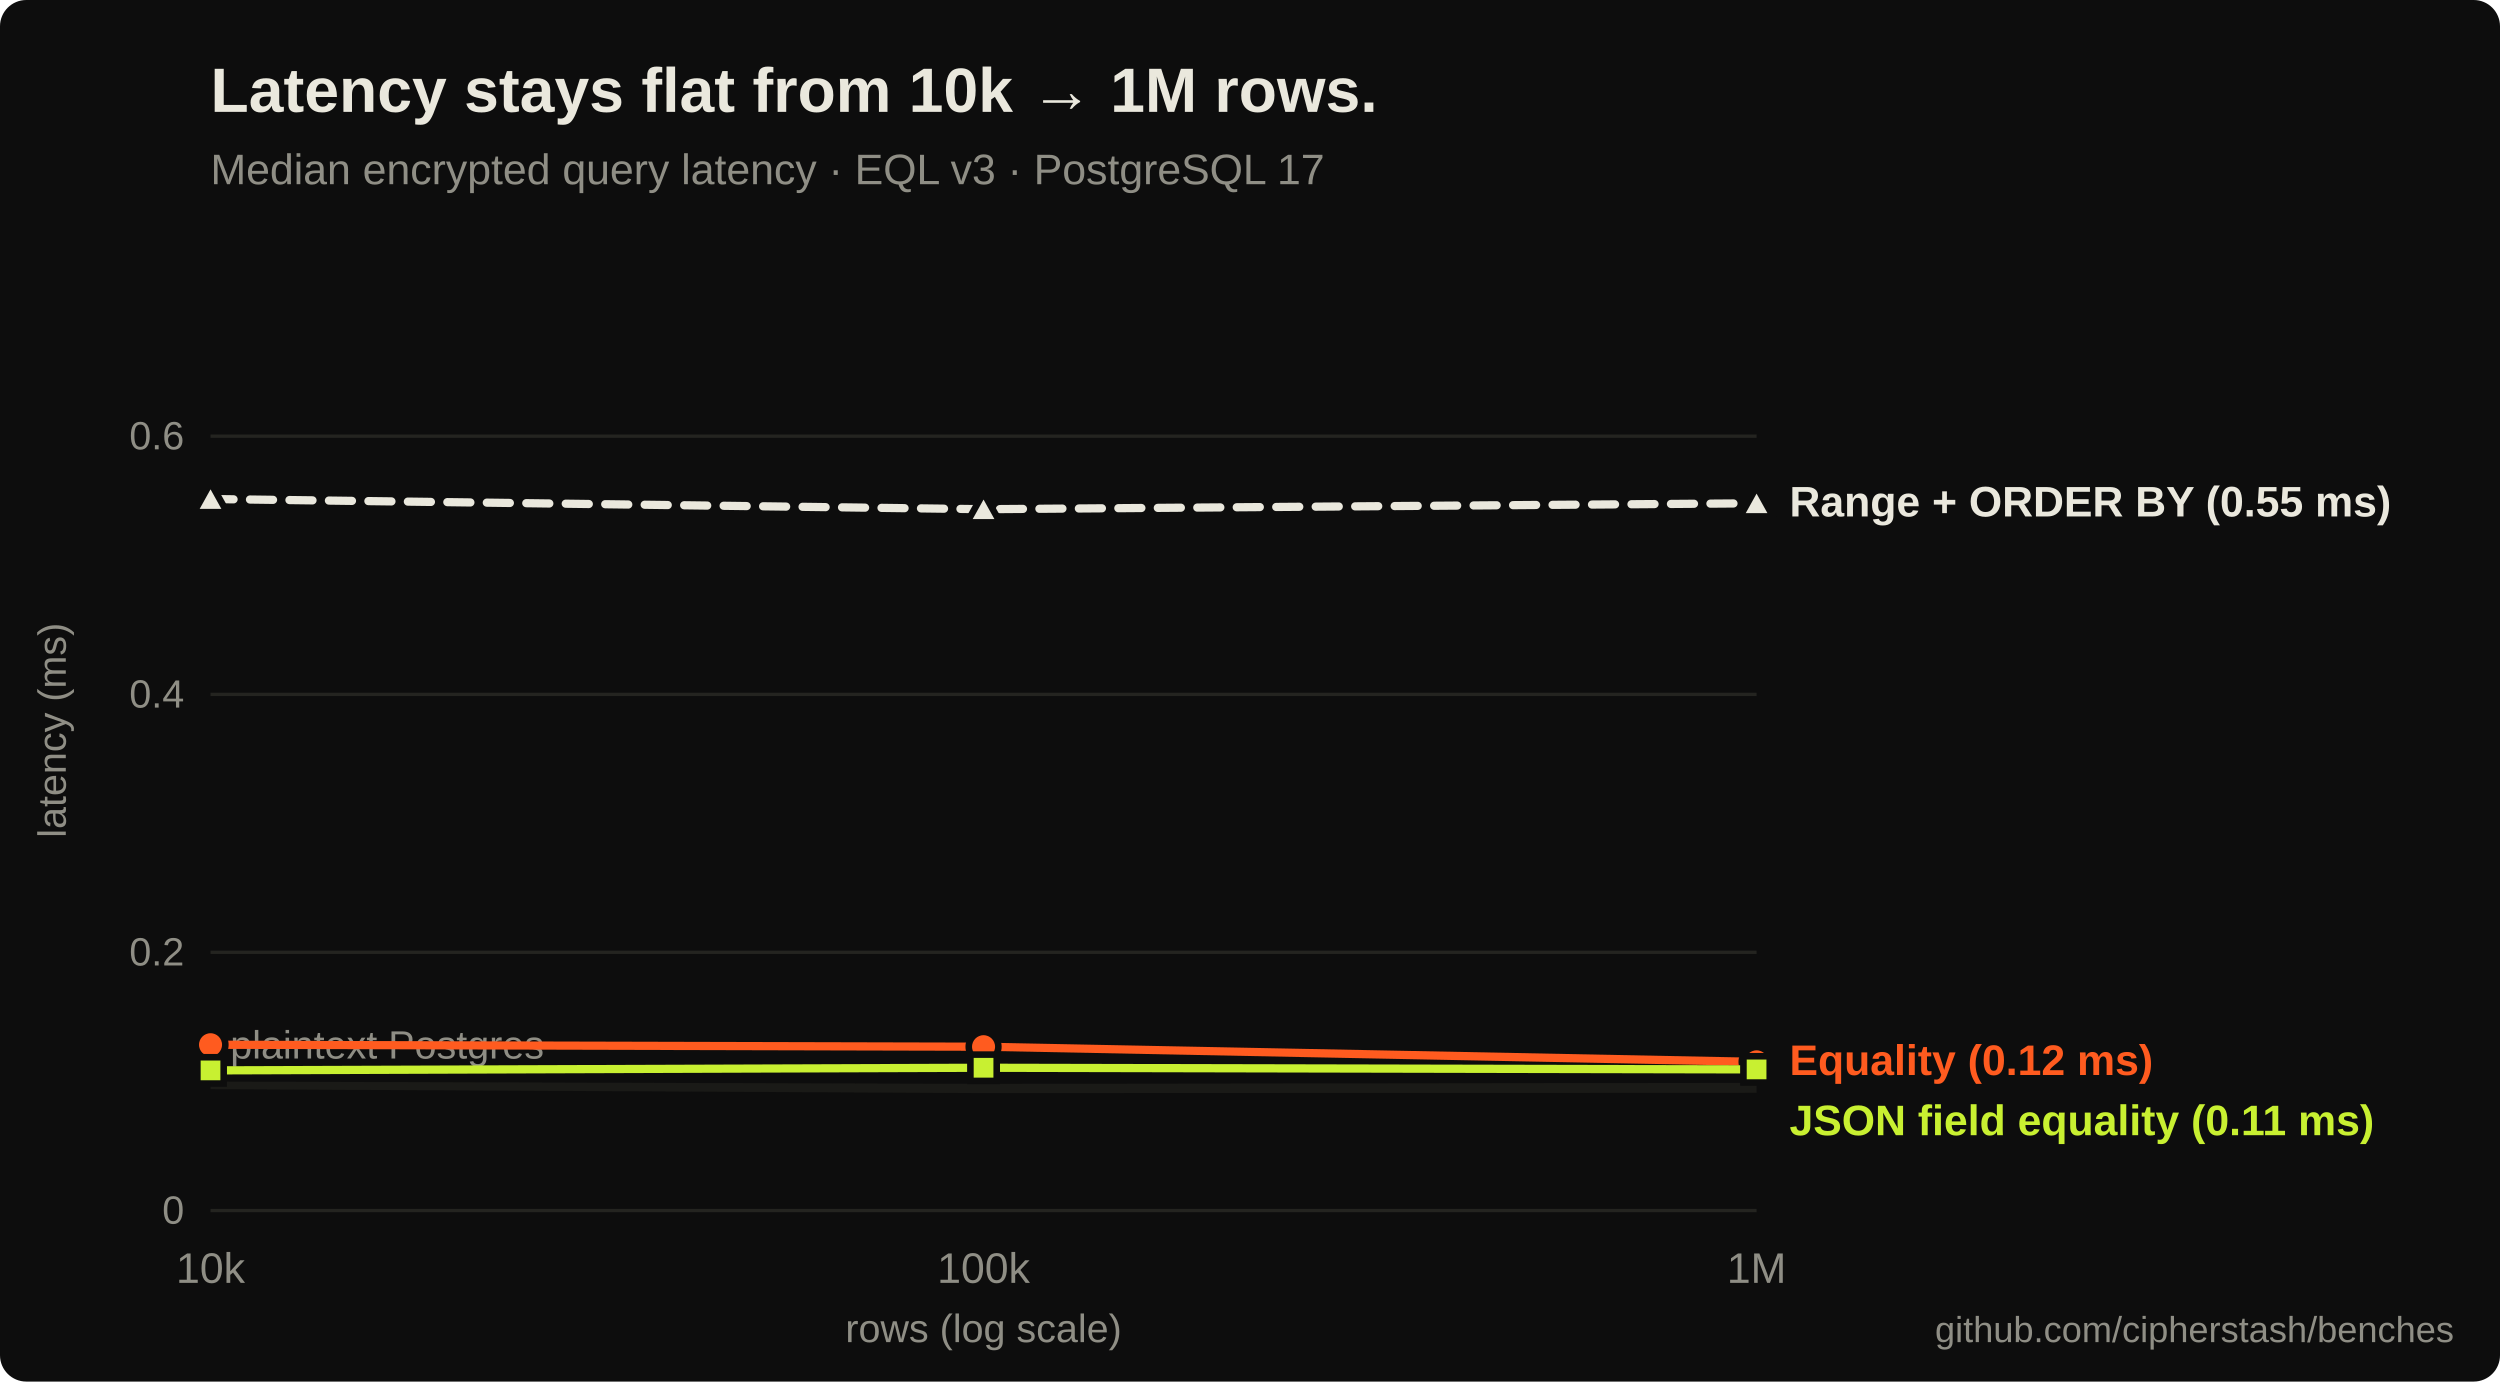
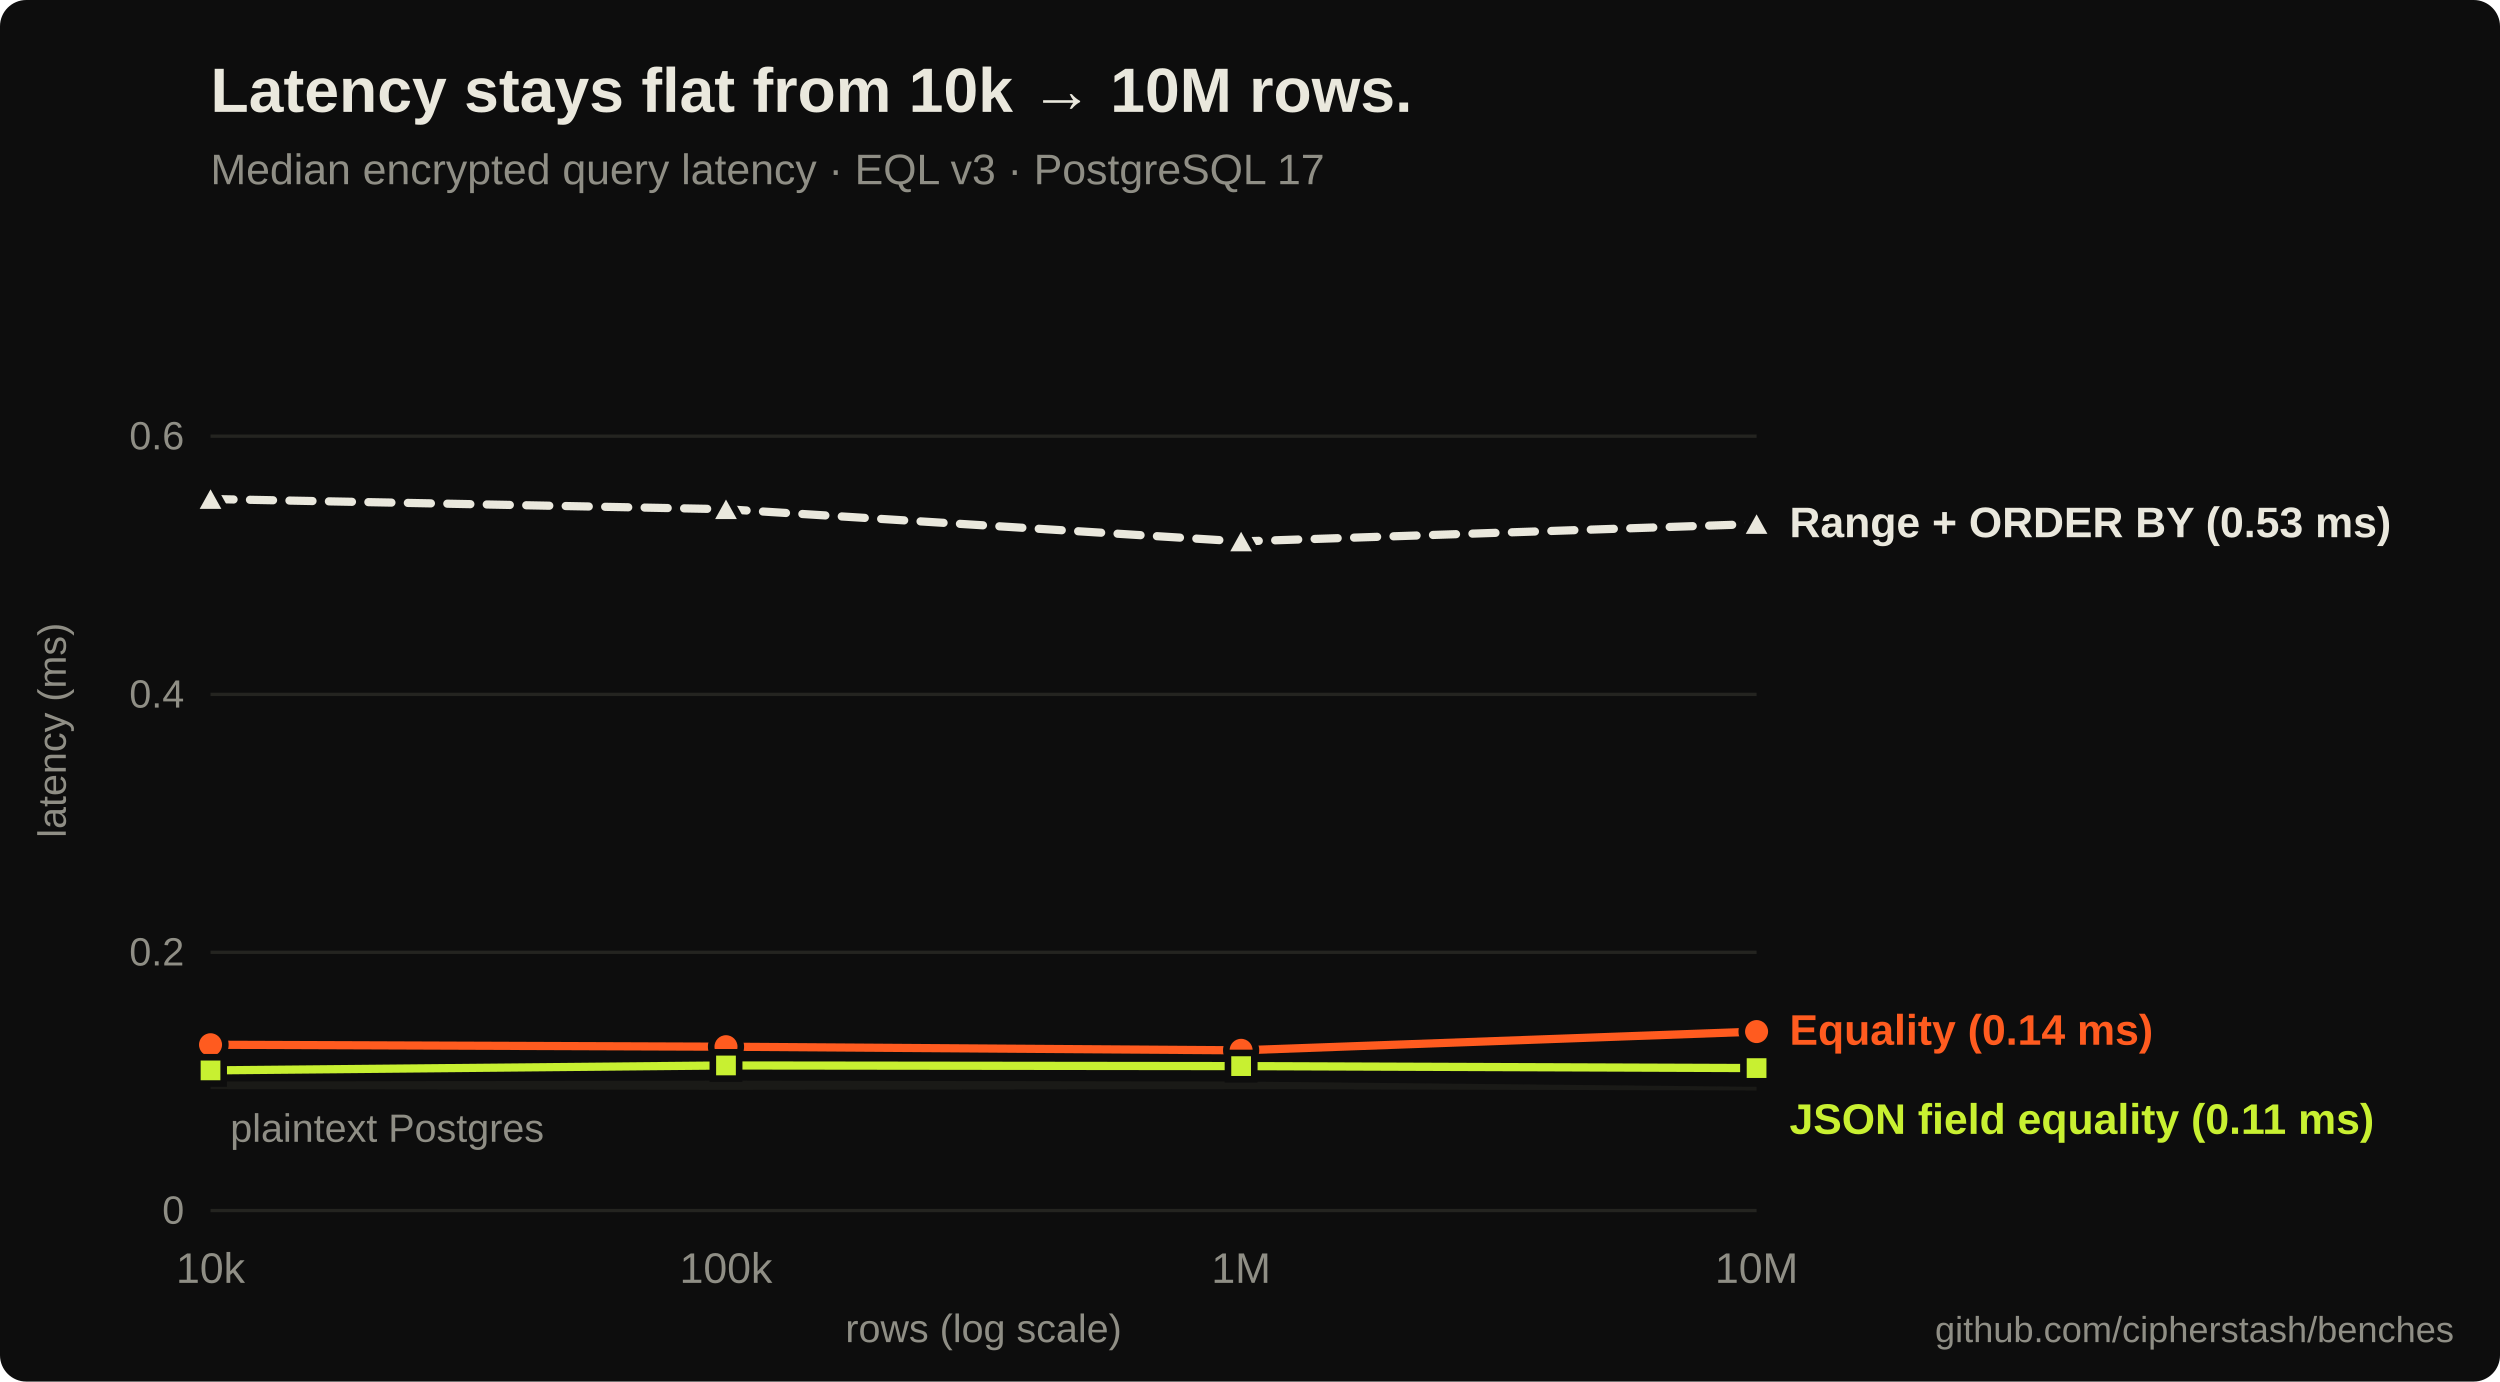
<svg xmlns="http://www.w3.org/2000/svg" viewBox="0 0 760 420" font-family="ui-sans-serif, -apple-system, 'Helvetica Neue', Arial, sans-serif">
  <rect width="760" height="420" fill="#0d0d0d" rx="8" />
-   <text x="64" y="34" font-size="19" font-weight="700" fill="#eae8dd">Latency stays flat from 10k → 1M rows.</text>
+   <text x="64" y="34" font-size="19" font-weight="700" fill="#eae8dd">Latency stays flat from 10k → 10M rows.</text>
  <text x="64" y="56" font-size="13" fill="#8f8e85">Median encrypted query latency · EQL v3 · PostgreSQL 17</text>
  <line x1="64" y1="368.0" x2="534" y2="368.0" stroke="#242420" stroke-width="1" />
  <text x="56" y="372.0" font-size="12" text-anchor="end" fill="#8f8e85">0</text>
  <line x1="64" y1="289.5" x2="534" y2="289.5" stroke="#242420" stroke-width="1" />
  <text x="56" y="293.5" font-size="12" text-anchor="end" fill="#8f8e85">0.2</text>
  <line x1="64" y1="211.1" x2="534" y2="211.1" stroke="#242420" stroke-width="1" />
  <text x="56" y="215.1" font-size="12" text-anchor="end" fill="#8f8e85">0.4</text>
  <line x1="64" y1="132.6" x2="534" y2="132.6" stroke="#242420" stroke-width="1" />
  <text x="56" y="136.6" font-size="12" text-anchor="end" fill="#8f8e85">0.6</text>
  <text x="20" y="222.0" font-size="12" fill="#8f8e85" transform="rotate(-90 20 222.0)" text-anchor="middle">latency (ms)</text>
  <text x="64.0" y="390" font-size="13" text-anchor="middle" fill="#8f8e85">10k</text>
-   <text x="299.0" y="390" font-size="13" text-anchor="middle" fill="#8f8e85">100k</text>
-   <text x="534.0" y="390" font-size="13" text-anchor="middle" fill="#8f8e85">1M</text>
+   <text x="220.7" y="390" font-size="13" text-anchor="middle" fill="#8f8e85">100k</text>
+   <text x="377.3" y="390" font-size="13" text-anchor="middle" fill="#8f8e85">1M</text>
+   <text x="534.0" y="390" font-size="13" text-anchor="middle" fill="#8f8e85">10M</text>
  <text x="299.0" y="408" font-size="12" text-anchor="middle" fill="#8f8e85">rows (log scale)</text>
-   <polygon points="64.0,328.8 299.0,329.5 534.0,329.2 534.0,332.2 299.0,332.3 64.0,331.1" fill="#1c1c18" opacity="0.9" />
-   <text x="70.0" y="321.8" font-size="12" fill="#8f8e85">plaintext Postgres</text>
-   <polyline points="64.0,317.6 299.0,318.2 534.0,322.8" fill="none" stroke="#ff5b1f" stroke-width="2.5" stroke-linecap="round" />
+   <polygon points="64.0,328.8 220.7,328.5 377.3,328.8 534.0,330.4 534.0,331.5 377.3,331.1 220.7,331.3 64.0,331.1" fill="#1c1c18" opacity="0.9" />
+   <text x="70.0" y="347.1" font-size="12" fill="#8f8e85">plaintext Postgres</text>
+   <polyline points="64.0,317.6 220.7,318.2 377.3,319.3 534.0,313.6" fill="none" stroke="#ff5b1f" stroke-width="2.5" stroke-linecap="round" />
  <circle cx="64.0" cy="317.6" r="4.5" fill="#ff5b1f" stroke="#0d0d0d" stroke-width="2" />
-   <circle cx="299.0" cy="318.2" r="4.5" fill="#ff5b1f" stroke="#0d0d0d" stroke-width="2" />
-   <circle cx="534.0" cy="322.8" r="4.5" fill="#ff5b1f" stroke="#0d0d0d" stroke-width="2" />
-   <text x="544.0" y="326.8" font-size="13" font-weight="600" fill="#ff5b1f">Equality (0.12 ms)</text>
-   <polyline points="64.0,325.4 299.0,324.6 534.0,325.1" fill="none" stroke="#c8f031" stroke-width="2.5" stroke-linecap="round" />
+   <circle cx="220.7" cy="318.2" r="4.5" fill="#ff5b1f" stroke="#0d0d0d" stroke-width="2" />
+   <circle cx="377.3" cy="319.3" r="4.5" fill="#ff5b1f" stroke="#0d0d0d" stroke-width="2" />
+   <circle cx="534.0" cy="313.6" r="4.5" fill="#ff5b1f" stroke="#0d0d0d" stroke-width="2" />
+   <text x="544.0" y="317.6" font-size="13" font-weight="600" fill="#ff5b1f">Equality (0.14 ms)</text>
+   <polyline points="64.0,325.4 220.7,323.9 377.3,324.1 534.0,324.7" fill="none" stroke="#c8f031" stroke-width="2.5" stroke-linecap="round" />
  <rect x="60.0" y="321.4" width="8" height="8" fill="#c8f031" stroke="#0d0d0d" stroke-width="2" />
-   <rect x="295.0" y="320.6" width="8" height="8" fill="#c8f031" stroke="#0d0d0d" stroke-width="2" />
-   <rect x="530.0" y="321.1" width="8" height="8" fill="#c8f031" stroke="#0d0d0d" stroke-width="2" />
-   <text x="544.0" y="345.1" font-size="13" font-weight="600" fill="#c8f031">JSON field equality (0.11 ms)</text>
-   <polyline points="64.0,151.7 299.0,154.8 534.0,153.0" fill="none" stroke="#eae8dd" stroke-width="2.5" stroke-linecap="round" stroke-dasharray="7 5" />
+   <rect x="216.7" y="319.9" width="8" height="8" fill="#c8f031" stroke="#0d0d0d" stroke-width="2" />
+   <rect x="373.3" y="320.1" width="8" height="8" fill="#c8f031" stroke="#0d0d0d" stroke-width="2" />
+   <rect x="530.0" y="320.7" width="8" height="8" fill="#c8f031" stroke="#0d0d0d" stroke-width="2" />
+   <text x="544.0" y="344.7" font-size="13" font-weight="600" fill="#c8f031">JSON field equality (0.11 ms)</text>
+   <polyline points="64.0,151.7 220.7,154.8 377.3,164.6 534.0,159.3" fill="none" stroke="#eae8dd" stroke-width="2.5" stroke-linecap="round" stroke-dasharray="7 5" />
  <path d="M 64.0 146.7 L 69.0 155.7 L 59.0 155.7 Z" fill="#eae8dd" stroke="#0d0d0d" stroke-width="2" />
-   <path d="M 299.0 149.8 L 304.0 158.8 L 294.0 158.8 Z" fill="#eae8dd" stroke="#0d0d0d" stroke-width="2" />
-   <path d="M 534.0 148.0 L 539.0 157.0 L 529.0 157.0 Z" fill="#eae8dd" stroke="#0d0d0d" stroke-width="2" />
-   <text x="544.0" y="157.0" font-size="13" font-weight="600" fill="#eae8dd">Range + ORDER BY (0.55 ms)</text>
+   <path d="M 220.7 149.8 L 225.7 158.8 L 215.7 158.8 Z" fill="#eae8dd" stroke="#0d0d0d" stroke-width="2" />
+   <path d="M 377.3 159.6 L 382.3 168.6 L 372.3 168.6 Z" fill="#eae8dd" stroke="#0d0d0d" stroke-width="2" />
+   <path d="M 534.0 154.3 L 539.0 163.3 L 529.0 163.3 Z" fill="#eae8dd" stroke="#0d0d0d" stroke-width="2" />
+   <text x="544.0" y="163.3" font-size="13" font-weight="600" fill="#eae8dd">Range + ORDER BY (0.53 ms)</text>
  <text x="746" y="408" font-size="11" text-anchor="end" fill="#8f8e85">github.com/cipherstash/benches</text>
</svg>
